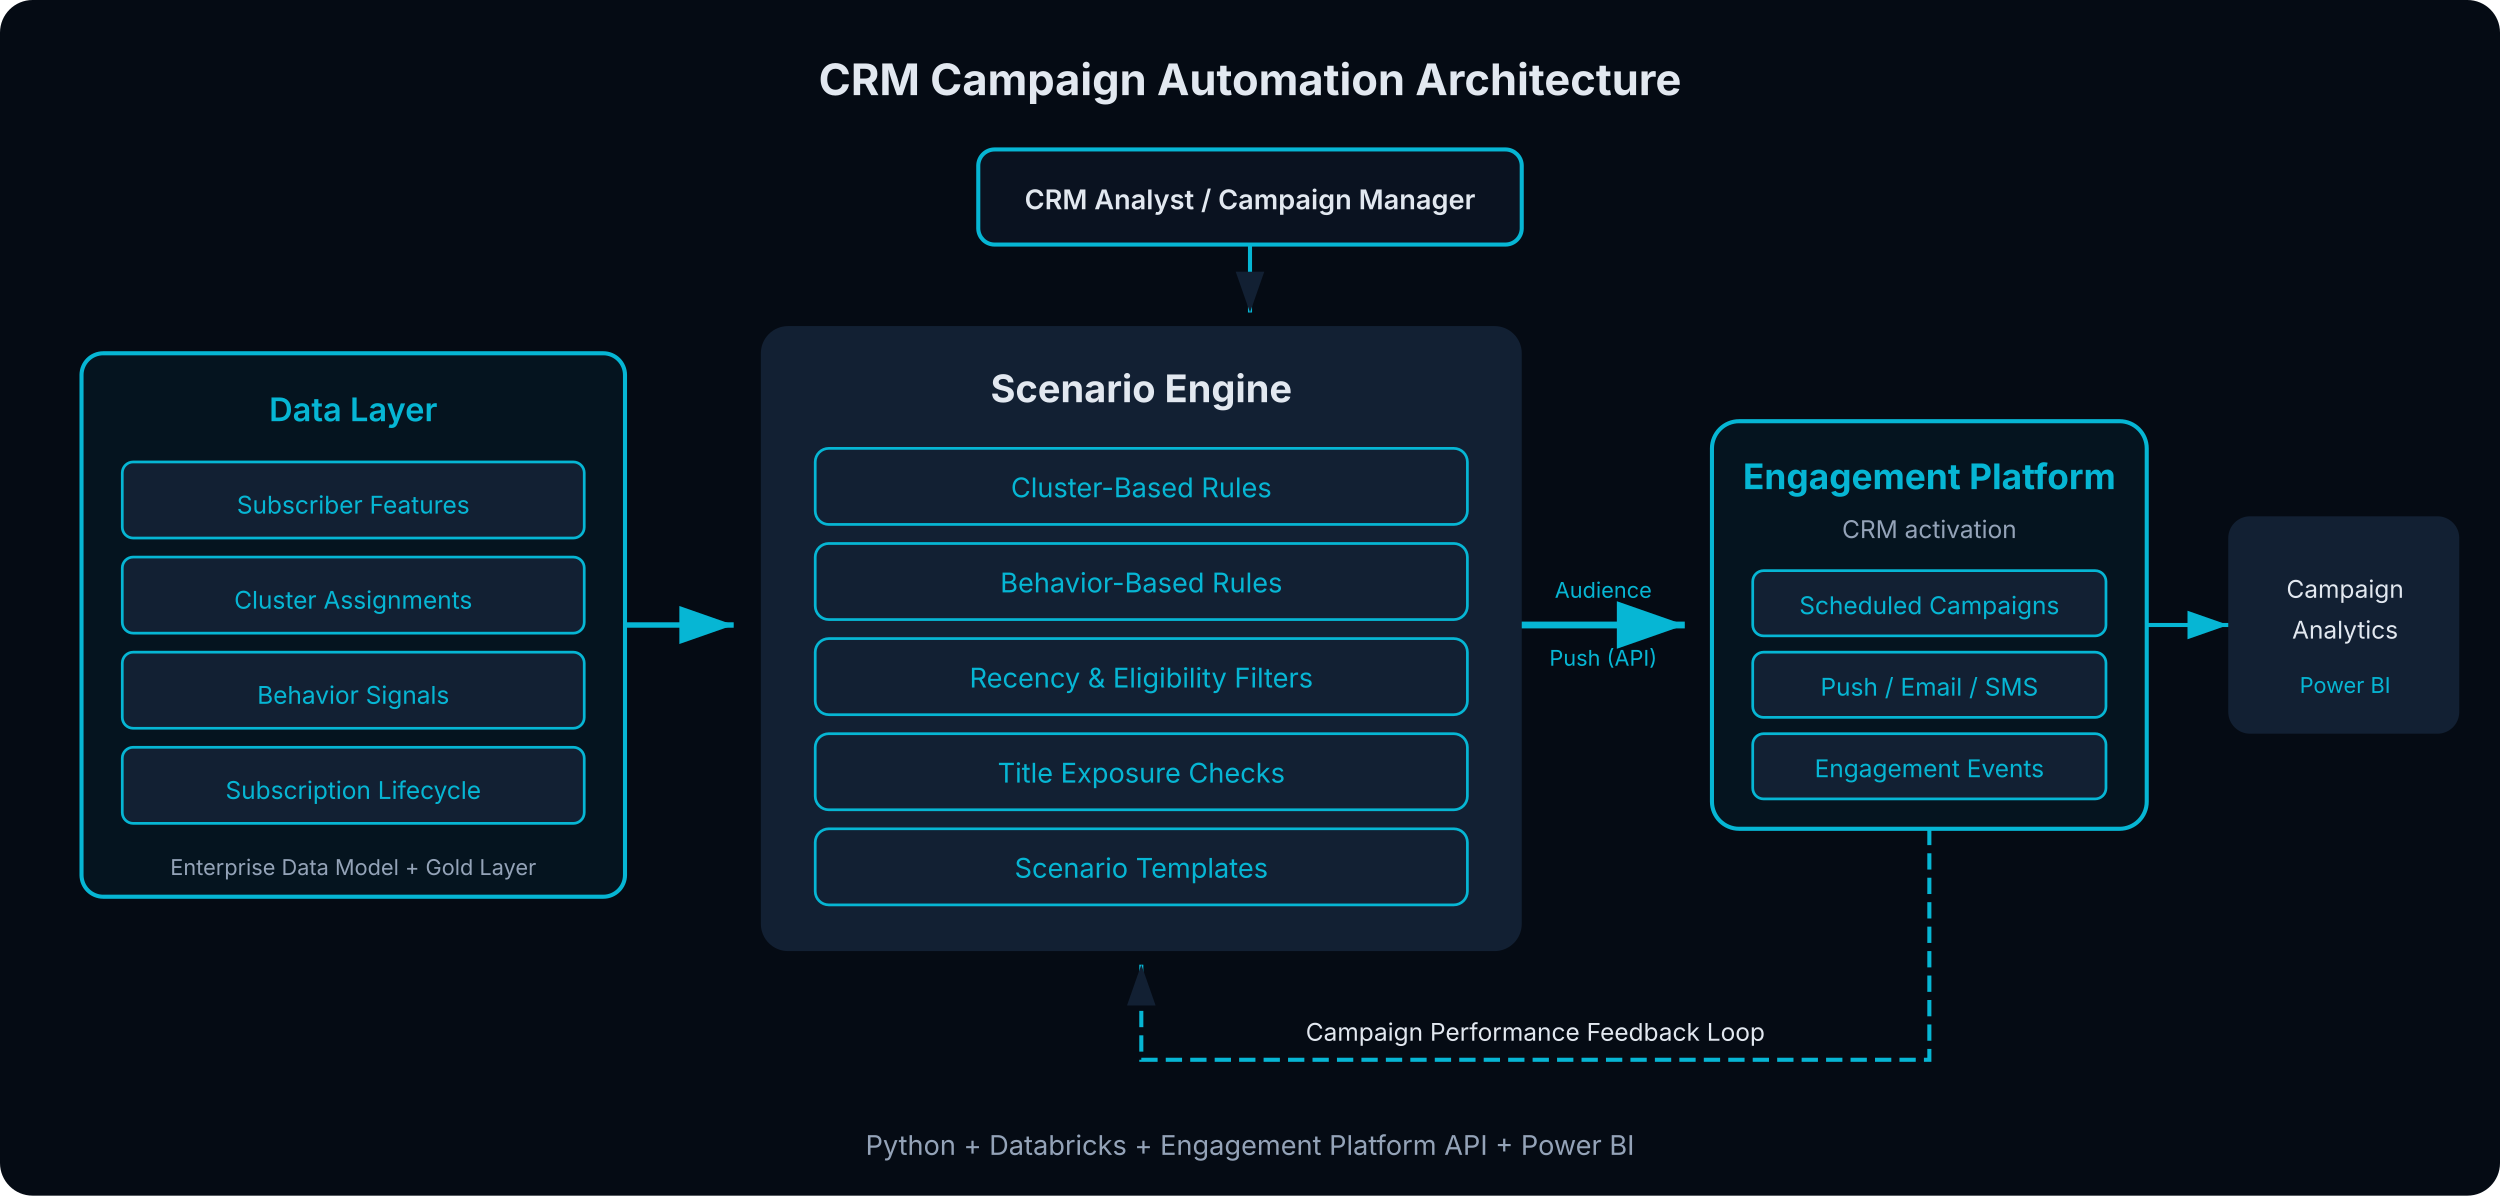
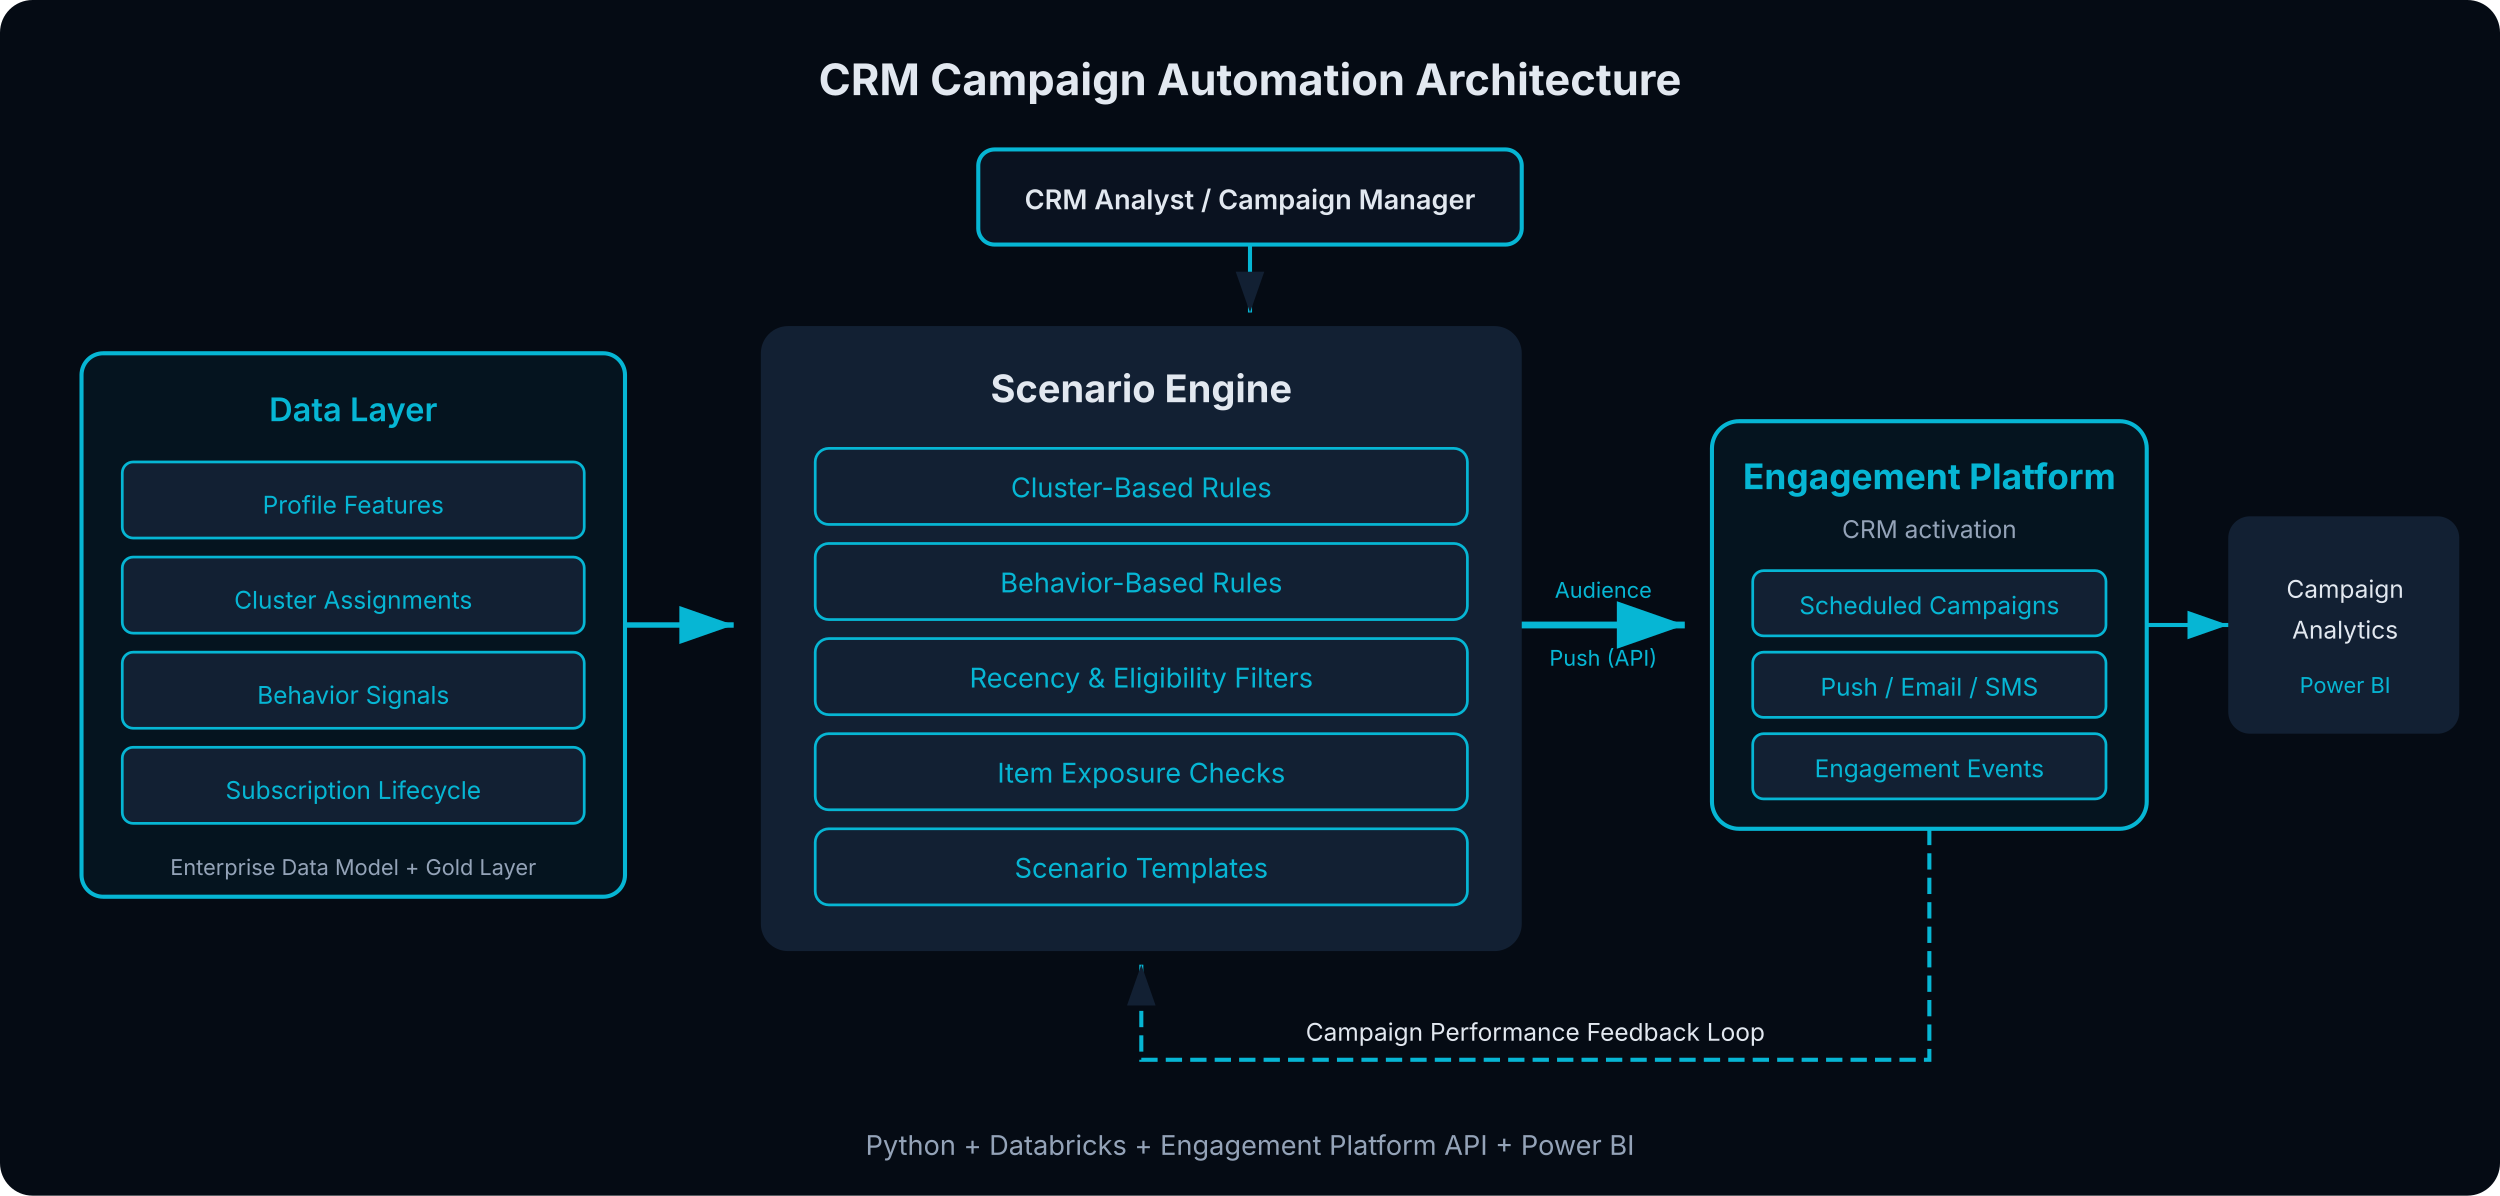
<svg xmlns="http://www.w3.org/2000/svg" viewBox="0 0 920 440" font-family="Inter, system-ui, sans-serif">
  <defs>
    <marker id="a1" markerWidth="10" markerHeight="7" refX="10" refY="3.5" orient="auto">
      <polygon points="0 0, 10 3.5, 0 7" fill="#06B6D4" />
    </marker>
    <marker id="a2" markerWidth="10" markerHeight="7" refX="10" refY="3.5" orient="auto">
      <polygon points="0 0, 10 3.5, 0 7" fill="#122033" />
    </marker>
  </defs>
  <rect width="920" height="440" rx="12" fill="#050B14" />
  <text x="460" y="35" text-anchor="middle" font-size="16" font-weight="700" fill="#E2E8F0">CRM Campaign Automation Architecture</text>
  <rect x="360" y="55" width="200" height="35" rx="6" stroke-width="1.5" fill="#0A1220" stroke="#06B6D4" />
  <text x="460" y="77" text-anchor="middle" font-size="10" font-weight="600" fill="#E2E8F0">CRM Analyst / Campaign Manager</text>
  <line x1="460" y1="90" x2="460" y2="115" stroke-width="1.5" marker-end="url(#a2)" stroke="#06B6D4" />
  <rect x="30" y="130" width="200" height="200" rx="8" fill="rgba(6,182,212,0.06)" stroke="#06B6D4" stroke-width="1.5" />
  <text x="130" y="155" text-anchor="middle" font-size="12" font-weight="600" fill="#06B6D4">Data Layer</text>
  <rect x="45" y="170" width="170" height="28" rx="4" stroke-width="1" fill="#122033" stroke="#06B6D4" />
-   <text x="130" y="189" text-anchor="middle" font-size="9" fill="#06B6D4">Subscriber Features</text>
+   <text x="130" y="189" text-anchor="middle" font-size="9" fill="#06B6D4">Profile Features</text>
  <rect x="45" y="205" width="170" height="28" rx="4" stroke-width="1" fill="#122033" stroke="#06B6D4" />
  <text x="130" y="224" text-anchor="middle" font-size="9" fill="#06B6D4">Cluster Assignments</text>
  <rect x="45" y="240" width="170" height="28" rx="4" stroke-width="1" fill="#122033" stroke="#06B6D4" />
  <text x="130" y="259" text-anchor="middle" font-size="9" fill="#06B6D4">Behavior Signals</text>
  <rect x="45" y="275" width="170" height="28" rx="4" stroke-width="1" fill="#122033" stroke="#06B6D4" />
  <text x="130" y="294" text-anchor="middle" font-size="9" fill="#06B6D4">Subscription Lifecycle</text>
  <rect x="45" y="310" width="170" height="14" rx="3" fill="none" />
  <text x="130" y="322" text-anchor="middle" font-size="8" fill="#94A3B8">Enterprise Data Model + Gold Layer</text>
  <line x1="230" y1="230" x2="270" y2="230" stroke-width="2" marker-end="url(#a1)" stroke="#06B6D4" />
  <rect x="280" y="120" width="280" height="230" rx="10" fill="#122033" />
  <text x="420" y="148" text-anchor="middle" font-size="14" font-weight="700" fill="#E2E8F0">Scenario Engine</text>
  <rect x="300" y="165" width="240" height="28" rx="5" stroke-width="1" fill="#122033" stroke="#06B6D4" />
  <text x="420" y="183" text-anchor="middle" font-size="10" fill="#06B6D4">Cluster-Based Rules</text>
  <rect x="300" y="200" width="240" height="28" rx="5" stroke-width="1" fill="#122033" stroke="#06B6D4" />
  <text x="420" y="218" text-anchor="middle" font-size="10" fill="#06B6D4">Behavior-Based Rules</text>
  <rect x="300" y="235" width="240" height="28" rx="5" stroke-width="1" fill="#122033" stroke="#06B6D4" />
  <text x="420" y="253" text-anchor="middle" font-size="10" fill="#06B6D4">Recency &amp; Eligibility Filters</text>
  <rect x="300" y="270" width="240" height="28" rx="5" stroke-width="1" fill="#122033" stroke="#06B6D4" />
-   <text x="420" y="288" text-anchor="middle" font-size="10" fill="#06B6D4">Title Exposure Checks</text>
+   <text x="420" y="288" text-anchor="middle" font-size="10" fill="#06B6D4">Item Exposure Checks</text>
  <rect x="300" y="305" width="240" height="28" rx="5" stroke-width="1" fill="#122033" stroke="#06B6D4" />
  <text x="420" y="323" text-anchor="middle" font-size="10" fill="#06B6D4">Scenario Templates</text>
  <line x1="560" y1="230" x2="620" y2="230" stroke-width="2.5" marker-end="url(#a1)" stroke="#06B6D4" />
  <text x="590" y="220" text-anchor="middle" font-size="8" fill="#06B6D4">Audience</text>
  <text x="590" y="245" text-anchor="middle" font-size="8" fill="#06B6D4">Push (API)</text>
  <rect x="630" y="155" width="160" height="150" rx="10" fill="rgba(6,182,212,0.06)" stroke="#06B6D4" stroke-width="1.5" />
  <text x="710" y="180" text-anchor="middle" font-size="13" font-weight="700" fill="#06B6D4">Engagement Platform</text>
  <text x="710" y="198" text-anchor="middle" font-size="9" fill="#94A3B8">CRM activation</text>
  <rect x="645" y="210" width="130" height="24" rx="4" stroke-width="1" fill="#122033" stroke="#06B6D4" />
  <text x="710" y="226" text-anchor="middle" font-size="9" fill="#06B6D4">Scheduled Campaigns</text>
  <rect x="645" y="240" width="130" height="24" rx="4" stroke-width="1" fill="#122033" stroke="#06B6D4" />
  <text x="710" y="256" text-anchor="middle" font-size="9" fill="#06B6D4">Push / Email / SMS</text>
  <rect x="645" y="270" width="130" height="24" rx="4" stroke-width="1" fill="#122033" stroke="#06B6D4" />
  <text x="710" y="286" text-anchor="middle" font-size="9" fill="#06B6D4">Engagement Events</text>
  <path d="M 710 305 L 710 390 L 420 390 L 420 355" stroke-width="1.5" fill="none" stroke-dasharray="6,3" marker-end="url(#a2)" stroke="#06B6D4" />
  <text x="565" y="383" text-anchor="middle" font-size="9" fill="#E2E8F0">Campaign Performance Feedback Loop</text>
  <rect x="820" y="190" width="85" height="80" rx="8" fill="#122033" />
  <text x="863" y="220" text-anchor="middle" font-size="9" fill="#E2E8F0">Campaign</text>
  <text x="863" y="235" text-anchor="middle" font-size="9" fill="#E2E8F0">Analytics</text>
  <text x="863" y="255" text-anchor="middle" font-size="8" fill="#06B6D4">Power BI</text>
  <line x1="790" y1="230" x2="820" y2="230" stroke-width="1.5" marker-end="url(#a1)" stroke="#06B6D4" />
  <text x="460" y="425" text-anchor="middle" font-size="10" fill="#94A3B8">Python + Databricks + Engagement Platform API + Power BI</text>
</svg>
